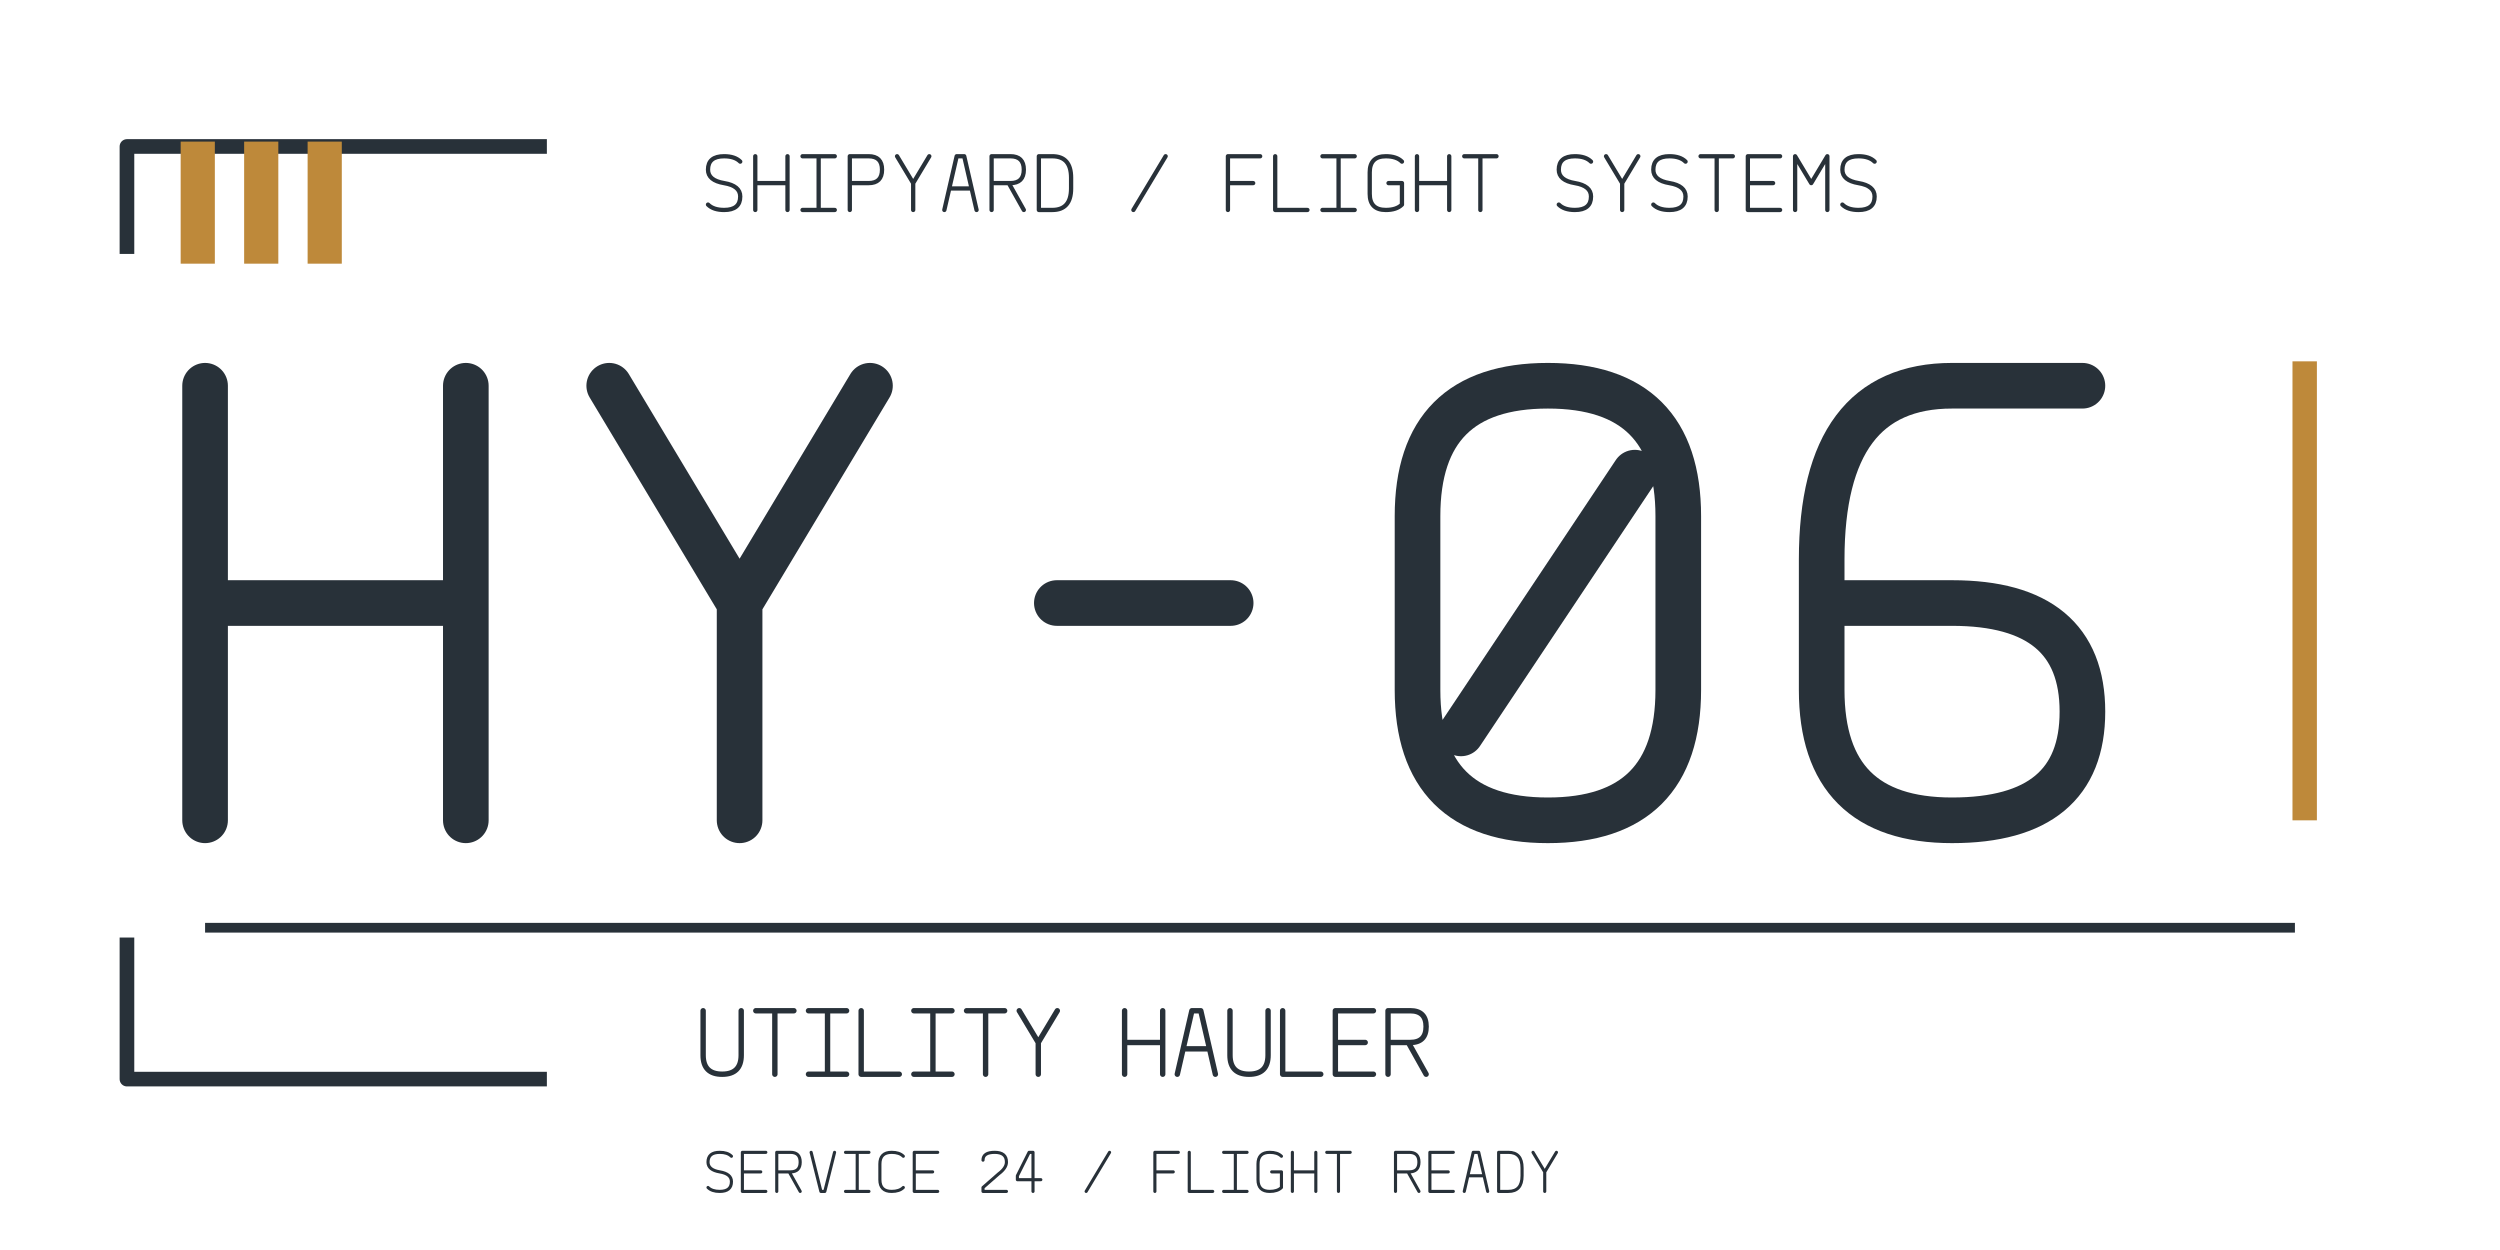
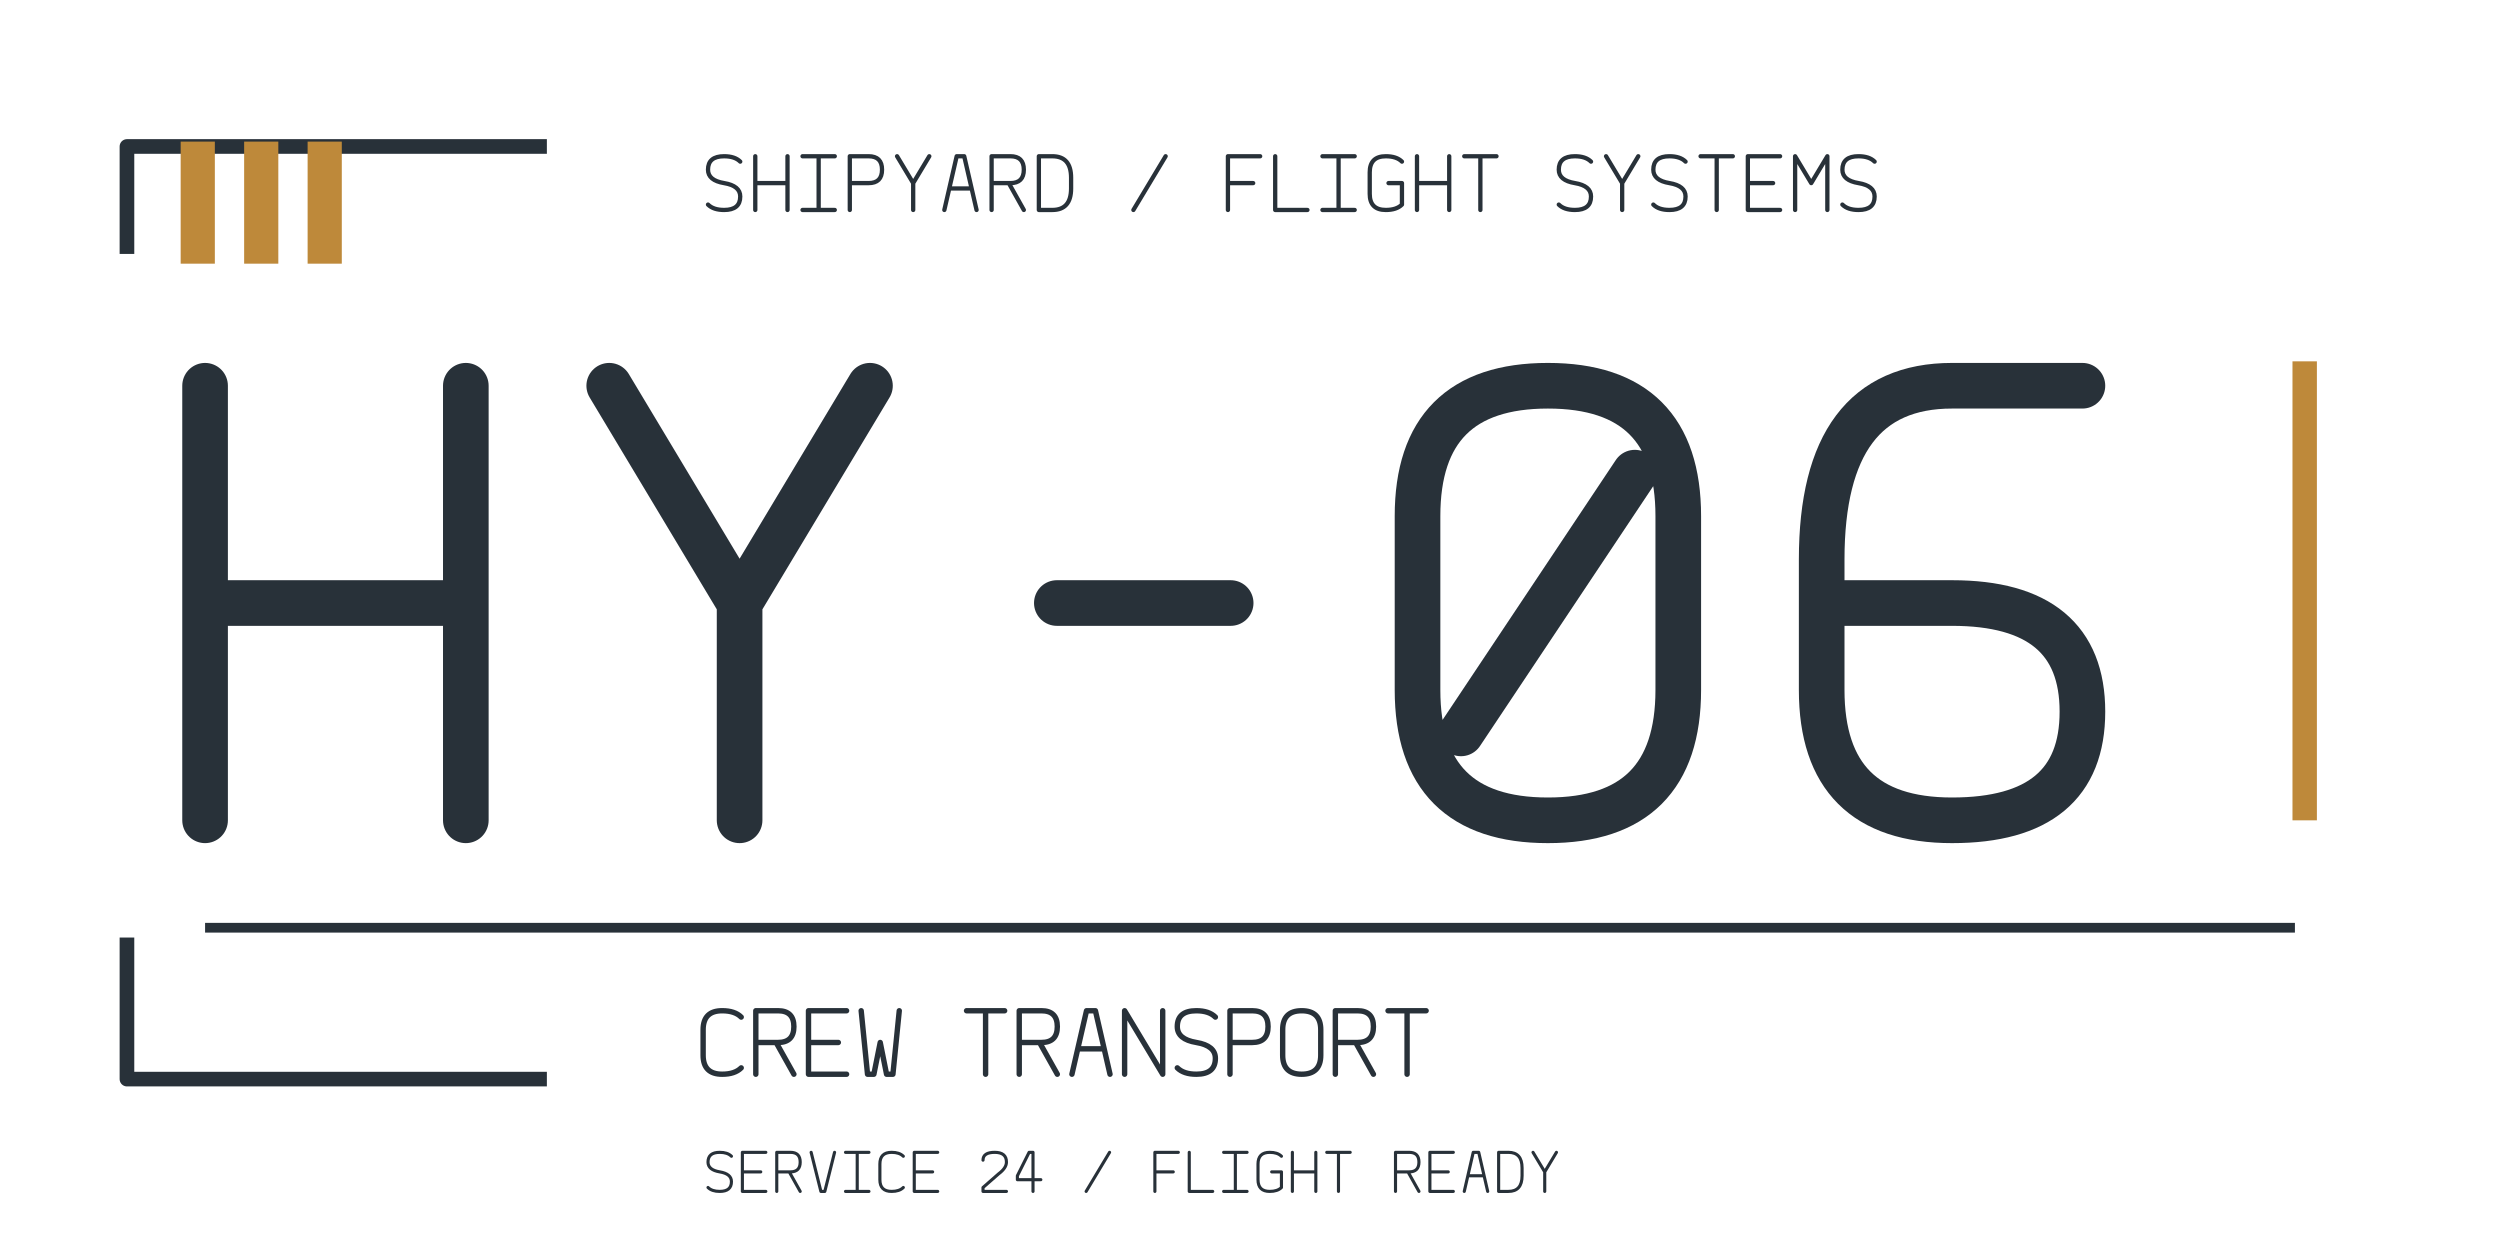
<svg xmlns="http://www.w3.org/2000/svg" width="512" height="256" viewBox="0 0 512 256">
  <path d="M26 52V30H112M26 192V221H112" fill="none" stroke="#283139" stroke-width="3" stroke-linejoin="round" />
  <path d="M37 29H44V54H37Z M50 29H57V54H50Z M63 29H70V54H63Z" fill="#be893a" stroke="#be893a" stroke-width="0" stroke-linejoin="round" />
  <g fill="none" stroke="#283139" stroke-width="0.8" stroke-linejoin="round" stroke-linecap="round">
    <path transform="translate(145 32) scale(1.1)" d="M6 1Q5 0 3 0Q0 0 0 2.5Q0 4.5 3 5Q6 5.5 6 7.5Q6 10 3 10Q1 10 0 9" />
    <path transform="translate(154.68 32) scale(1.1)" d="M0 0V10M6 0V10M0 5H6" />
    <path transform="translate(164.36 32) scale(1.1)" d="M0 0H6M3 0V10M0 10H6" />
    <path transform="translate(174.04 32) scale(1.1)" d="M0 10V0H3.5Q6 0 6 2.5Q6 5 3.5 5H0" />
    <path transform="translate(183.72 32) scale(1.1)" d="M0 0L3 5L6 0M3 5V10" />
    <path transform="translate(193.4 32) scale(1.1)" d="M0 10L2.3 0H3.7L6 10M1.1 6H4.9" />
    <path transform="translate(203.08 32) scale(1.1)" d="M0 10V0H3.5Q6 0 6 2.5Q6 5 3.5 5H0M3.2 5L6 10" />
    <path transform="translate(212.76 32) scale(1.1)" d="M0 10V0H2.5Q6 0 6 4V6Q6 10 2.5 10Z" />
    <path transform="translate(232.12 32) scale(1.1)" d="M0 10L6 0" />
    <path transform="translate(251.48 32) scale(1.1)" d="M6 0H0V10M0 5H4.7" />
    <path transform="translate(261.16 32) scale(1.1)" d="M0 0V10H6" />
    <path transform="translate(270.84 32) scale(1.1)" d="M0 0H6M3 0V10M0 10H6" />
    <path transform="translate(280.52 32) scale(1.1)" d="M6 1Q5 0 3 0Q0 0 0 3V7Q0 10 3 10Q5 10 6 9V5H3.5" />
    <path transform="translate(290.2 32) scale(1.1)" d="M0 0V10M6 0V10M0 5H6" />
    <path transform="translate(299.88 32) scale(1.1)" d="M0 0H6M3 0V10" />
    <path transform="translate(319.24 32) scale(1.1)" d="M6 1Q5 0 3 0Q0 0 0 2.5Q0 4.5 3 5Q6 5.5 6 7.5Q6 10 3 10Q1 10 0 9" />
    <path transform="translate(328.92 32) scale(1.1)" d="M0 0L3 5L6 0M3 5V10" />
    <path transform="translate(338.6 32) scale(1.1)" d="M6 1Q5 0 3 0Q0 0 0 2.5Q0 4.5 3 5Q6 5.5 6 7.5Q6 10 3 10Q1 10 0 9" />
    <path transform="translate(348.28 32) scale(1.1)" d="M0 0H6M3 0V10" />
    <path transform="translate(357.96 32) scale(1.1)" d="M6 0H0V10H6M0 5H4.7" />
    <path transform="translate(367.64 32) scale(1.1)" d="M0 10V0L3 5L6 0V10" />
    <path transform="translate(377.32 32) scale(1.1)" d="M6 1Q5 0 3 0Q0 0 0 2.5Q0 4.5 3 5Q6 5.5 6 7.5Q6 10 3 10Q1 10 0 9" />
  </g>
  <g fill="none" stroke="#283139" stroke-width="1.05" stroke-linejoin="round" stroke-linecap="round">
    <path transform="translate(42 79) scale(8.9)" d="M0 0V10M6 0V10M0 5H6" />
    <path transform="translate(124.77 79) scale(8.9)" d="M0 0L3 5L6 0M3 5V10" />
    <path transform="translate(207.54 79) scale(8.9)" d="M1 5H5" />
    <path transform="translate(290.31 79) scale(8.9)" d="M3 0Q0 0 0 3V7Q0 10 3 10Q6 10 6 7V3Q6 0 3 0ZM1 8L5 2" />
    <path transform="translate(373.08 79) scale(8.9)" d="M6 0H3Q0 0 0 4V7Q0 10 3 10Q6 10 6 7.5Q6 5 3 5H0" />
  </g>
  <path d="M42 190H470" fill="none" stroke="#283139" stroke-width="2" stroke-linejoin="round" />
  <g fill="none" stroke="#283139" stroke-width="0.85" stroke-linejoin="round" stroke-linecap="round">
-     <path transform="translate(144 207) scale(1.3)" d="M0 0V7Q0 10 3 10Q6 10 6 7V0" />
-     <path transform="translate(154.79 207) scale(1.3)" d="M0 0H6M3 0V10" />
-     <path transform="translate(165.58 207) scale(1.3)" d="M0 0H6M3 0V10M0 10H6" />
-     <path transform="translate(176.37 207) scale(1.3)" d="M0 0V10H6" />
-     <path transform="translate(187.16 207) scale(1.3)" d="M0 0H6M3 0V10M0 10H6" />
+     <path transform="translate(144 207) scale(1.3)" d="M6 1Q5 0 3 0Q0 0 0 3V7Q0 10 3 10Q5 10 6 9" />
+     <path transform="translate(154.79 207) scale(1.3)" d="M0 10V0H3.5Q6 0 6 2.5Q6 5 3.5 5H0M3.2 5L6 10" />
+     <path transform="translate(165.58 207) scale(1.3)" d="M6 0H0V10H6M0 5H4.7" />
+     <path transform="translate(176.37 207) scale(1.3)" d="M0 0L1 10H2L3 5L4 10H5L6 0" />
    <path transform="translate(197.95 207) scale(1.3)" d="M0 0H6M3 0V10" />
-     <path transform="translate(208.74 207) scale(1.3)" d="M0 0L3 5L6 0M3 5V10" />
-     <path transform="translate(230.32 207) scale(1.3)" d="M0 0V10M6 0V10M0 5H6" />
-     <path transform="translate(241.11 207) scale(1.3)" d="M0 10L2.3 0H3.7L6 10M1.1 6H4.9" />
-     <path transform="translate(251.9 207) scale(1.3)" d="M0 0V7Q0 10 3 10Q6 10 6 7V0" />
-     <path transform="translate(262.69 207) scale(1.3)" d="M0 0V10H6" />
-     <path transform="translate(273.48 207) scale(1.3)" d="M6 0H0V10H6M0 5H4.7" />
-     <path transform="translate(284.27 207) scale(1.3)" d="M0 10V0H3.5Q6 0 6 2.5Q6 5 3.5 5H0M3.2 5L6 10" />
+     <path transform="translate(208.74 207) scale(1.3)" d="M0 10V0H3.5Q6 0 6 2.5Q6 5 3.5 5H0M3.2 5L6 10" />
+     <path transform="translate(219.53 207) scale(1.3)" d="M0 10L2.3 0H3.7L6 10M1.1 6H4.9" />
+     <path transform="translate(230.32 207) scale(1.3)" d="M0 10V0L6 10V0" />
+     <path transform="translate(241.11 207) scale(1.3)" d="M6 1Q5 0 3 0Q0 0 0 2.5Q0 4.5 3 5Q6 5.5 6 7.5Q6 10 3 10Q1 10 0 9" />
+     <path transform="translate(251.9 207) scale(1.3)" d="M0 10V0H3.5Q6 0 6 2.5Q6 5 3.5 5H0" />
+     <path transform="translate(262.69 207) scale(1.3)" d="M3 0Q0 0 0 3V7Q0 10 3 10Q6 10 6 7V3Q6 0 3 0Z" />
+     <path transform="translate(273.48 207) scale(1.3)" d="M0 10V0H3.5Q6 0 6 2.5Q6 5 3.5 5H0M3.2 5L6 10" />
+     <path transform="translate(284.27 207) scale(1.3)" d="M0 0H6M3 0V10" />
  </g>
  <g fill="none" stroke="#283139" stroke-width="0.8" stroke-linejoin="round" stroke-linecap="round">
    <path transform="translate(145 236) scale(0.8)" d="M6 1Q5 0 3 0Q0 0 0 2.5Q0 4.5 3 5Q6 5.5 6 7.5Q6 10 3 10Q1 10 0 9" />
    <path transform="translate(152.04 236) scale(0.8)" d="M6 0H0V10H6M0 5H4.7" />
    <path transform="translate(159.08 236) scale(0.8)" d="M0 10V0H3.5Q6 0 6 2.5Q6 5 3.5 5H0M3.2 5L6 10" />
    <path transform="translate(166.12 236) scale(0.8)" d="M0 0L2.5 10H3.5L6 0" />
    <path transform="translate(173.16 236) scale(0.8)" d="M0 0H6M3 0V10M0 10H6" />
    <path transform="translate(180.2 236) scale(0.8)" d="M6 1Q5 0 3 0Q0 0 0 3V7Q0 10 3 10Q5 10 6 9" />
    <path transform="translate(187.24 236) scale(0.8)" d="M6 0H0V10H6M0 5H4.7" />
    <path transform="translate(201.32 236) scale(0.8)" d="M0 2Q0 0 3 0Q6 0 6 2.5Q6 4 4 5.5L0 9V10H6" />
    <path transform="translate(208.36 236) scale(0.8)" d="M4 10V0H3L0 6V7H6" />
    <path transform="translate(222.44 236) scale(0.8)" d="M0 10L6 0" />
    <path transform="translate(236.52 236) scale(0.8)" d="M6 0H0V10M0 5H4.7" />
    <path transform="translate(243.56 236) scale(0.8)" d="M0 0V10H6" />
    <path transform="translate(250.6 236) scale(0.8)" d="M0 0H6M3 0V10M0 10H6" />
    <path transform="translate(257.64 236) scale(0.8)" d="M6 1Q5 0 3 0Q0 0 0 3V7Q0 10 3 10Q5 10 6 9V5H3.5" />
    <path transform="translate(264.68 236) scale(0.8)" d="M0 0V10M6 0V10M0 5H6" />
    <path transform="translate(271.72 236) scale(0.8)" d="M0 0H6M3 0V10" />
    <path transform="translate(285.8 236) scale(0.8)" d="M0 10V0H3.5Q6 0 6 2.5Q6 5 3.5 5H0M3.2 5L6 10" />
    <path transform="translate(292.84 236) scale(0.8)" d="M6 0H0V10H6M0 5H4.7" />
    <path transform="translate(299.88 236) scale(0.8)" d="M0 10L2.3 0H3.7L6 10M1.1 6H4.9" />
    <path transform="translate(306.92 236) scale(0.8)" d="M0 10V0H2.5Q6 0 6 4V6Q6 10 2.5 10Z" />
    <path transform="translate(313.96 236) scale(0.8)" d="M0 0L3 5L6 0M3 5V10" />
  </g>
  <path d="M472 74V168" fill="none" stroke="#be893a" stroke-width="5" stroke-linejoin="round" />
</svg>
